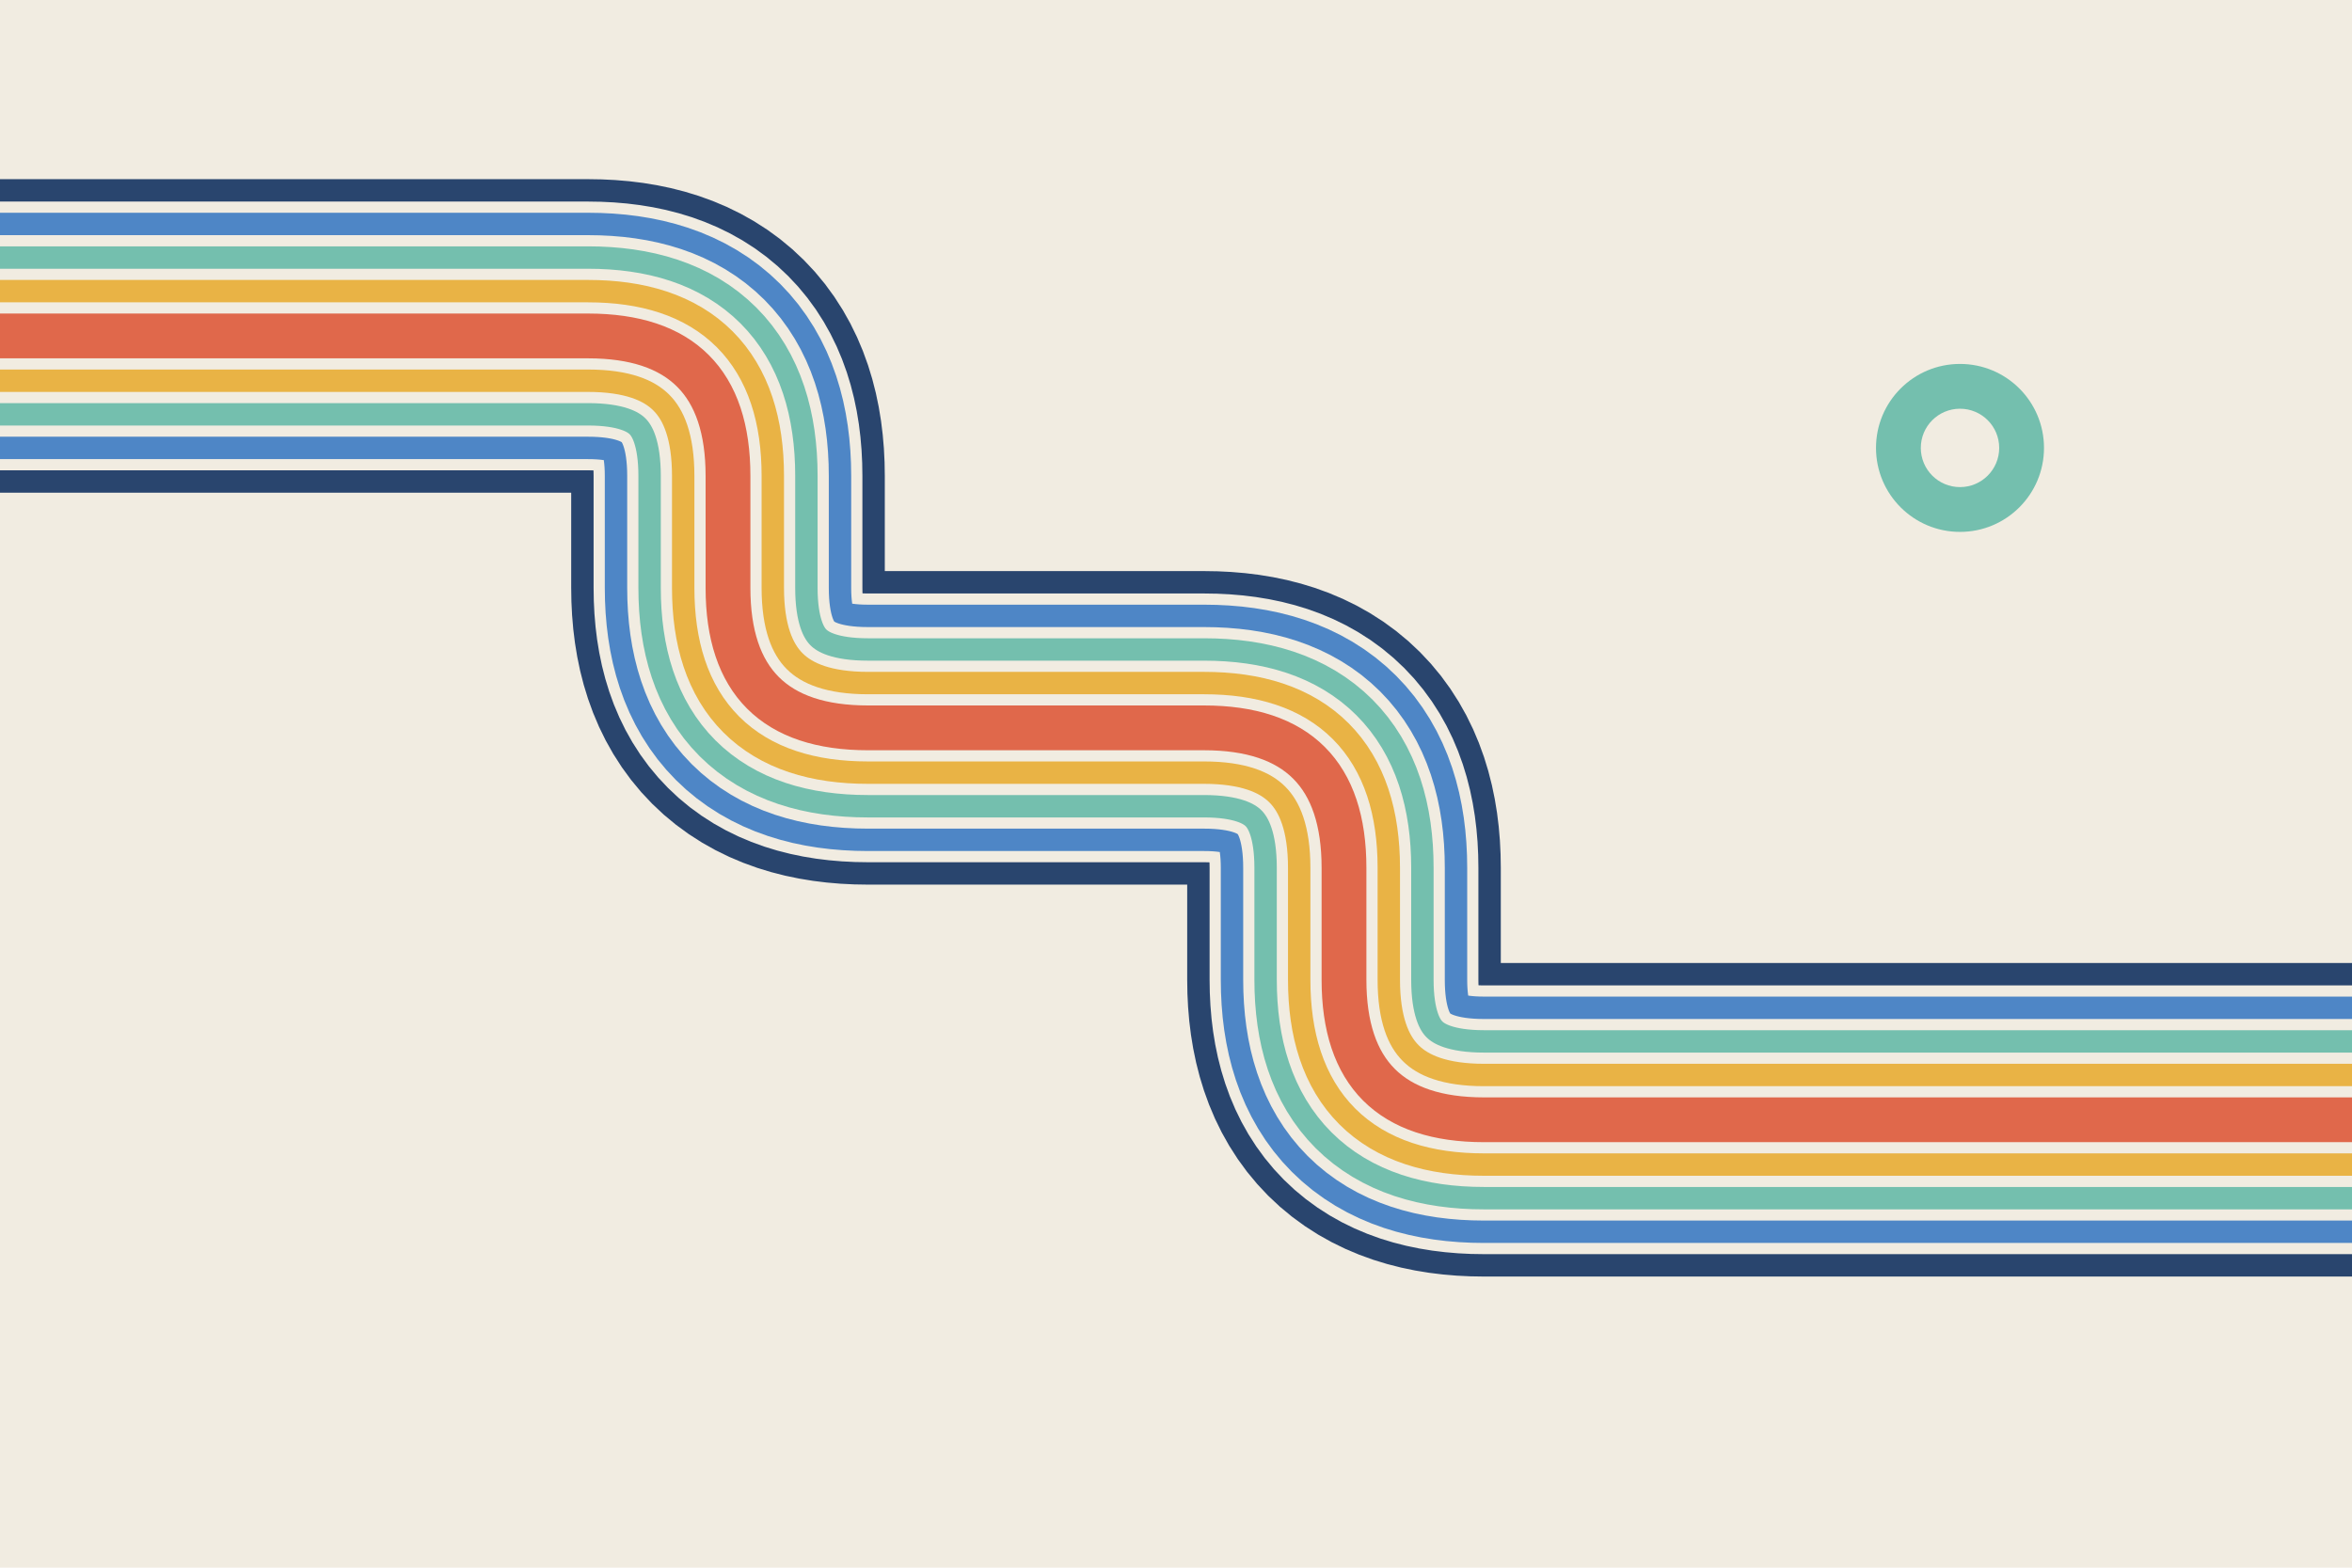
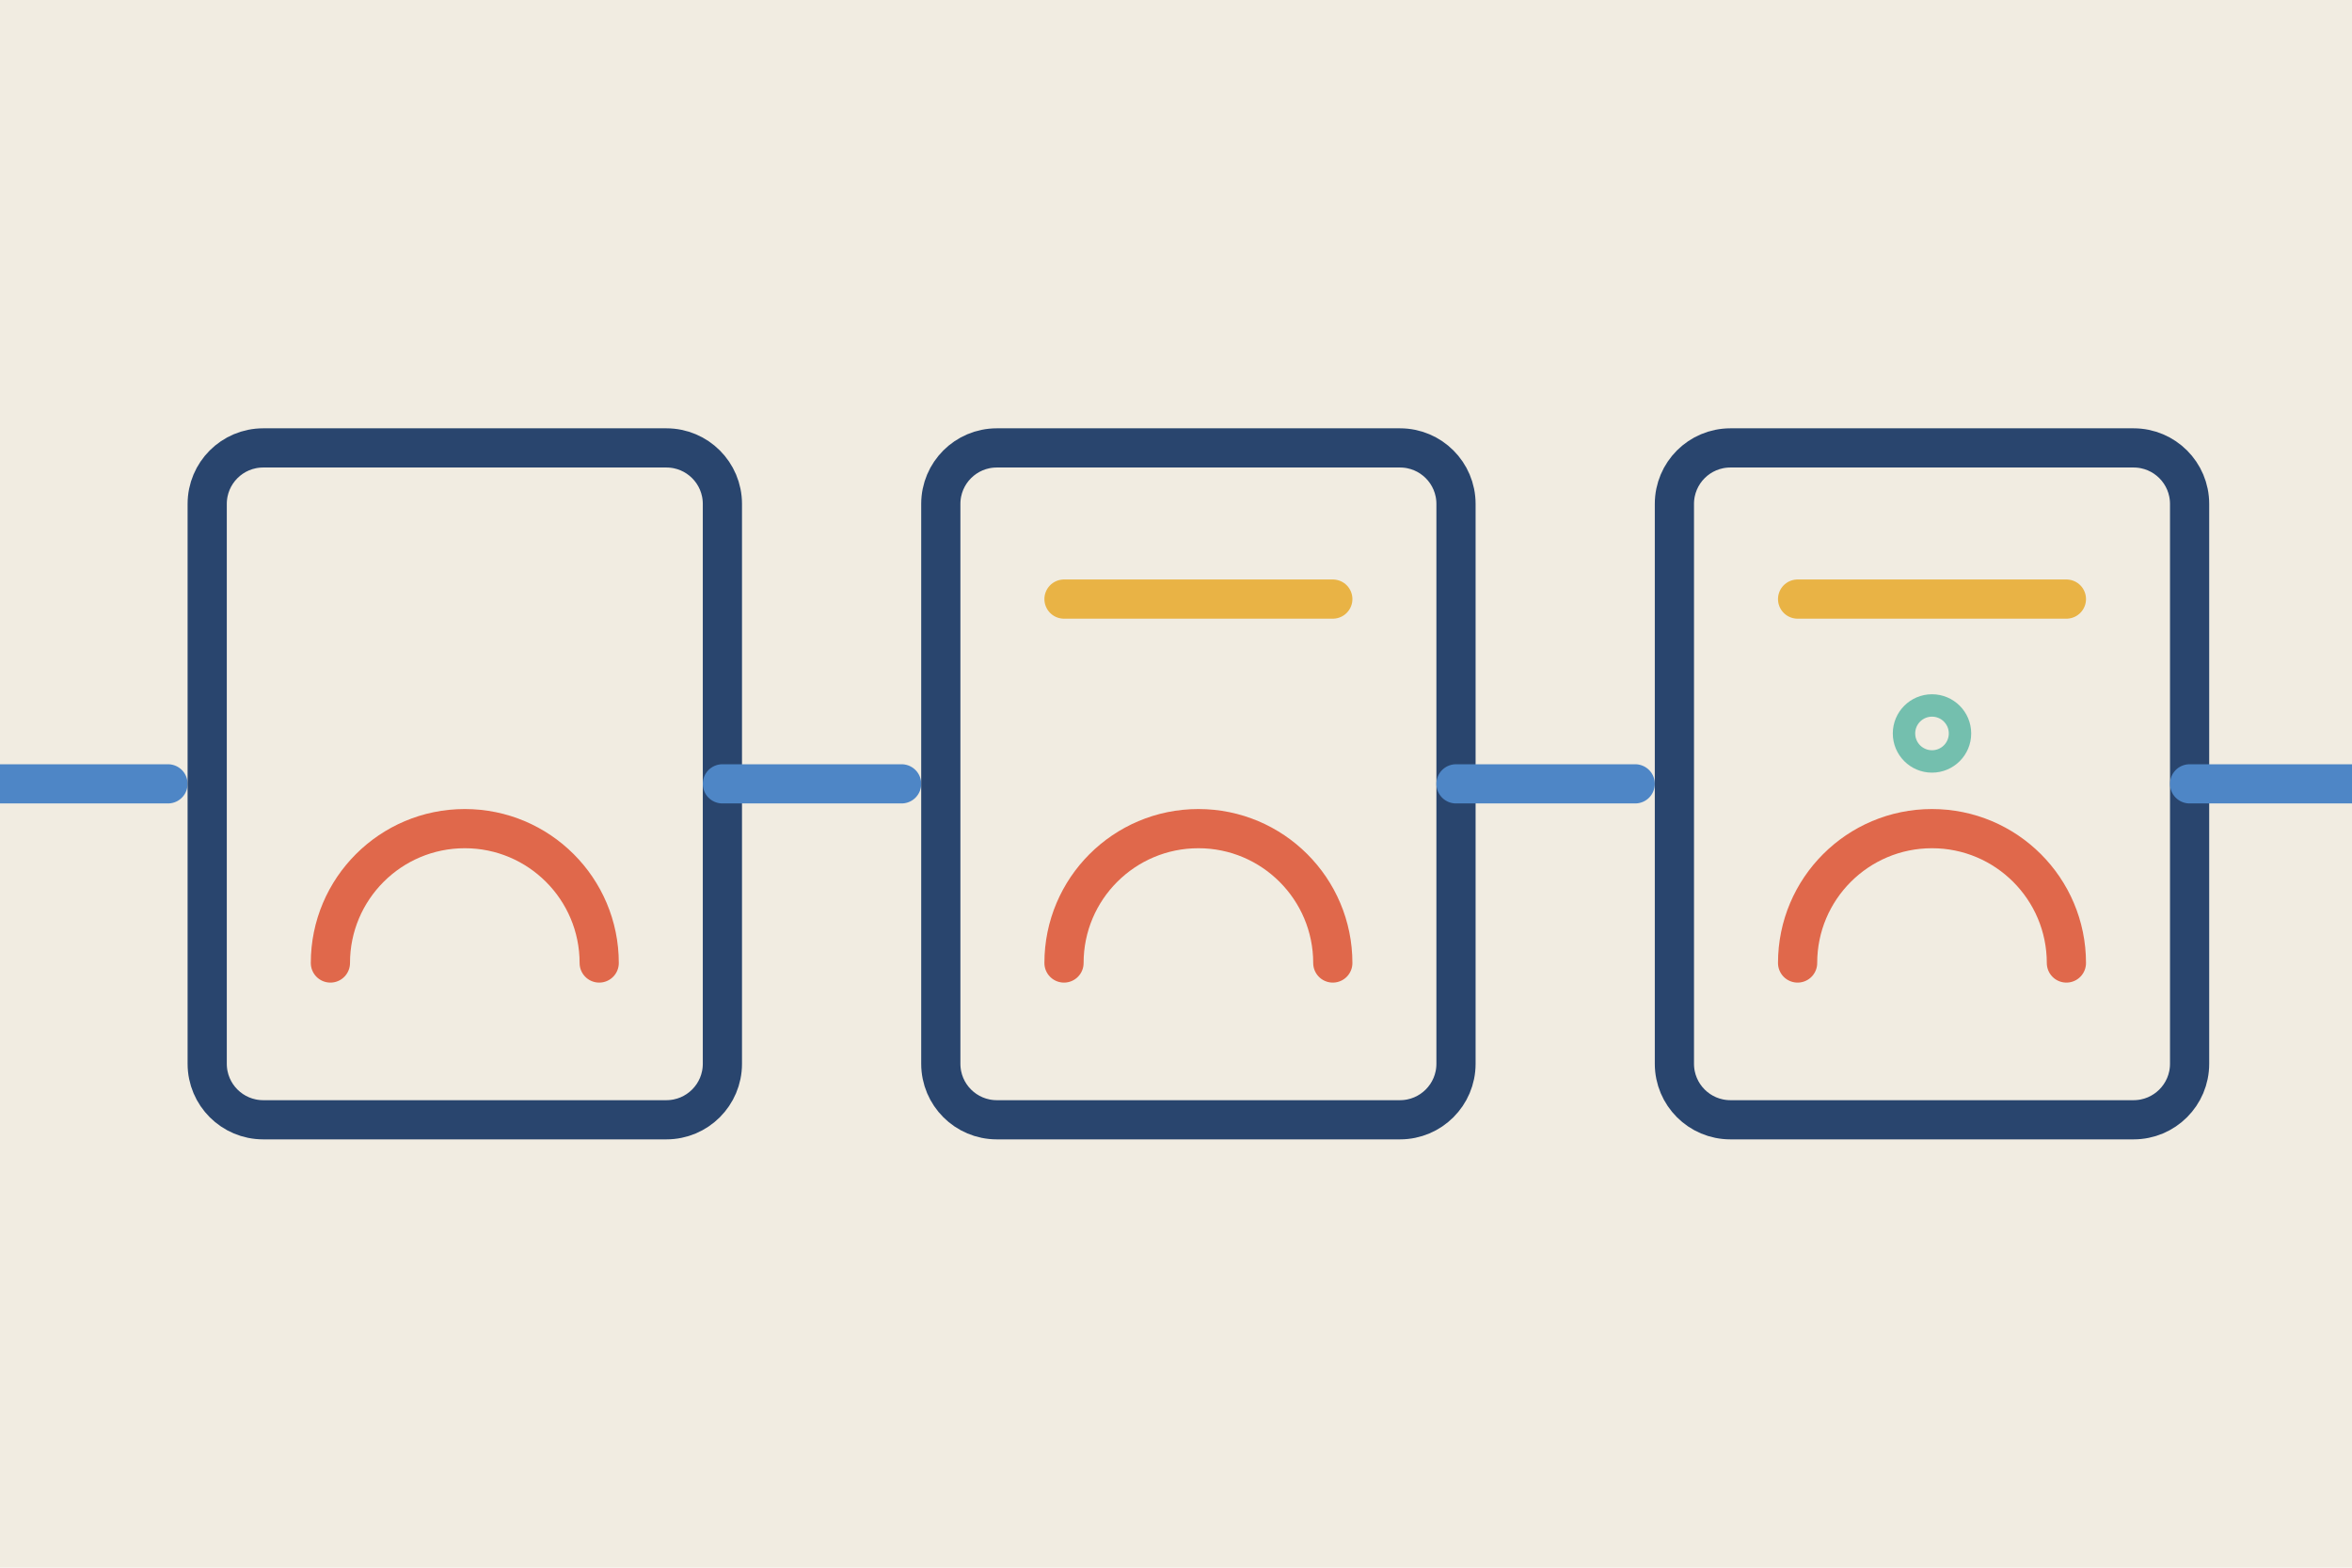
<svg xmlns="http://www.w3.org/2000/svg" viewBox="0 0 840 560" fill="none">
  <rect width="840" height="560" fill="#f1ece1" />
-   <path d="M-80 120 H210 Q260 120 260 170 V210 Q260 260 310 260 H430 Q480 260 480 310 V350 Q480 400 530 400 H920" stroke="#29456e" stroke-width="112" stroke-linecap="round" fill="none" />
-   <path d="M-80 120 H210 Q260 120 260 170 V210 Q260 260 310 260 H430 Q480 260 480 310 V350 Q480 400 530 400 H920" stroke="#f1ece1" stroke-width="96" stroke-linecap="round" fill="none" />
-   <path d="M-80 120 H210 Q260 120 260 170 V210 Q260 260 310 260 H430 Q480 260 480 310 V350 Q480 400 530 400 H920" stroke="#4e86c6" stroke-width="88" stroke-linecap="round" fill="none" />
-   <path d="M-80 120 H210 Q260 120 260 170 V210 Q260 260 310 260 H430 Q480 260 480 310 V350 Q480 400 530 400 H920" stroke="#f1ece1" stroke-width="72" stroke-linecap="round" fill="none" />
-   <path d="M-80 120 H210 Q260 120 260 170 V210 Q260 260 310 260 H430 Q480 260 480 310 V350 Q480 400 530 400 H920" stroke="#74bfae" stroke-width="64" stroke-linecap="round" fill="none" />
-   <path d="M-80 120 H210 Q260 120 260 170 V210 Q260 260 310 260 H430 Q480 260 480 310 V350 Q480 400 530 400 H920" stroke="#f1ece1" stroke-width="48" stroke-linecap="round" fill="none" />
-   <path d="M-80 120 H210 Q260 120 260 170 V210 Q260 260 310 260 H430 Q480 260 480 310 V350 Q480 400 530 400 H920" stroke="#e9b345" stroke-width="40" stroke-linecap="round" fill="none" />
-   <path d="M-80 120 H210 Q260 120 260 170 V210 Q260 260 310 260 H430 Q480 260 480 310 V350 Q480 400 530 400 H920" stroke="#f1ece1" stroke-width="24" stroke-linecap="round" fill="none" />
-   <path d="M-80 120 H210 Q260 120 260 170 V210 Q260 260 310 260 H430 Q480 260 480 310 V350 Q480 400 530 400 H920" stroke="#e0684b" stroke-width="16" stroke-linecap="round" fill="none" />
-   <circle cx="700" cy="160" r="30" fill="#74bfae" />
-   <circle cx="700" cy="160" r="14" fill="#f1ece1" />
+   <path d="M-80 280 H60" stroke="#4e86c6" stroke-width="14" stroke-linecap="round" fill="none" />
+   <rect x="74" y="160" width="184" height="240" rx="20" stroke="#29456e" stroke-width="14" fill="none" />
+   <path d="M258 280 H322" stroke="#4e86c6" stroke-width="14" stroke-linecap="round" fill="none" />
+   <rect x="336" y="160" width="184" height="240" rx="20" stroke="#29456e" stroke-width="14" fill="none" />
+   <path d="M520 280 H584" stroke="#4e86c6" stroke-width="14" stroke-linecap="round" fill="none" />
+   <rect x="598" y="160" width="184" height="240" rx="20" stroke="#29456e" stroke-width="14" fill="none" />
+   <path d="M782 280 H920" stroke="#4e86c6" stroke-width="14" stroke-linecap="round" fill="none" />
+   <path d="M118 344 A48 48 0 0 1 214 344" stroke="#e0684b" stroke-width="14" stroke-linecap="round" fill="none" />
+   <path d="M380 344 A48 48 0 0 1 476 344" stroke="#e0684b" stroke-width="14" stroke-linecap="round" fill="none" />
+   <path d="M380 214 H476" stroke="#e9b345" stroke-width="14" stroke-linecap="round" fill="none" />
+   <path d="M642 344 A48 48 0 0 1 738 344" stroke="#e0684b" stroke-width="14" stroke-linecap="round" fill="none" />
+   <path d="M642 214 H738" stroke="#e9b345" stroke-width="14" stroke-linecap="round" fill="none" />
+   <circle cx="690" cy="262" r="14" fill="#74bfae" />
+   <circle cx="690" cy="262" r="6" fill="#f1ece1" />
</svg>
